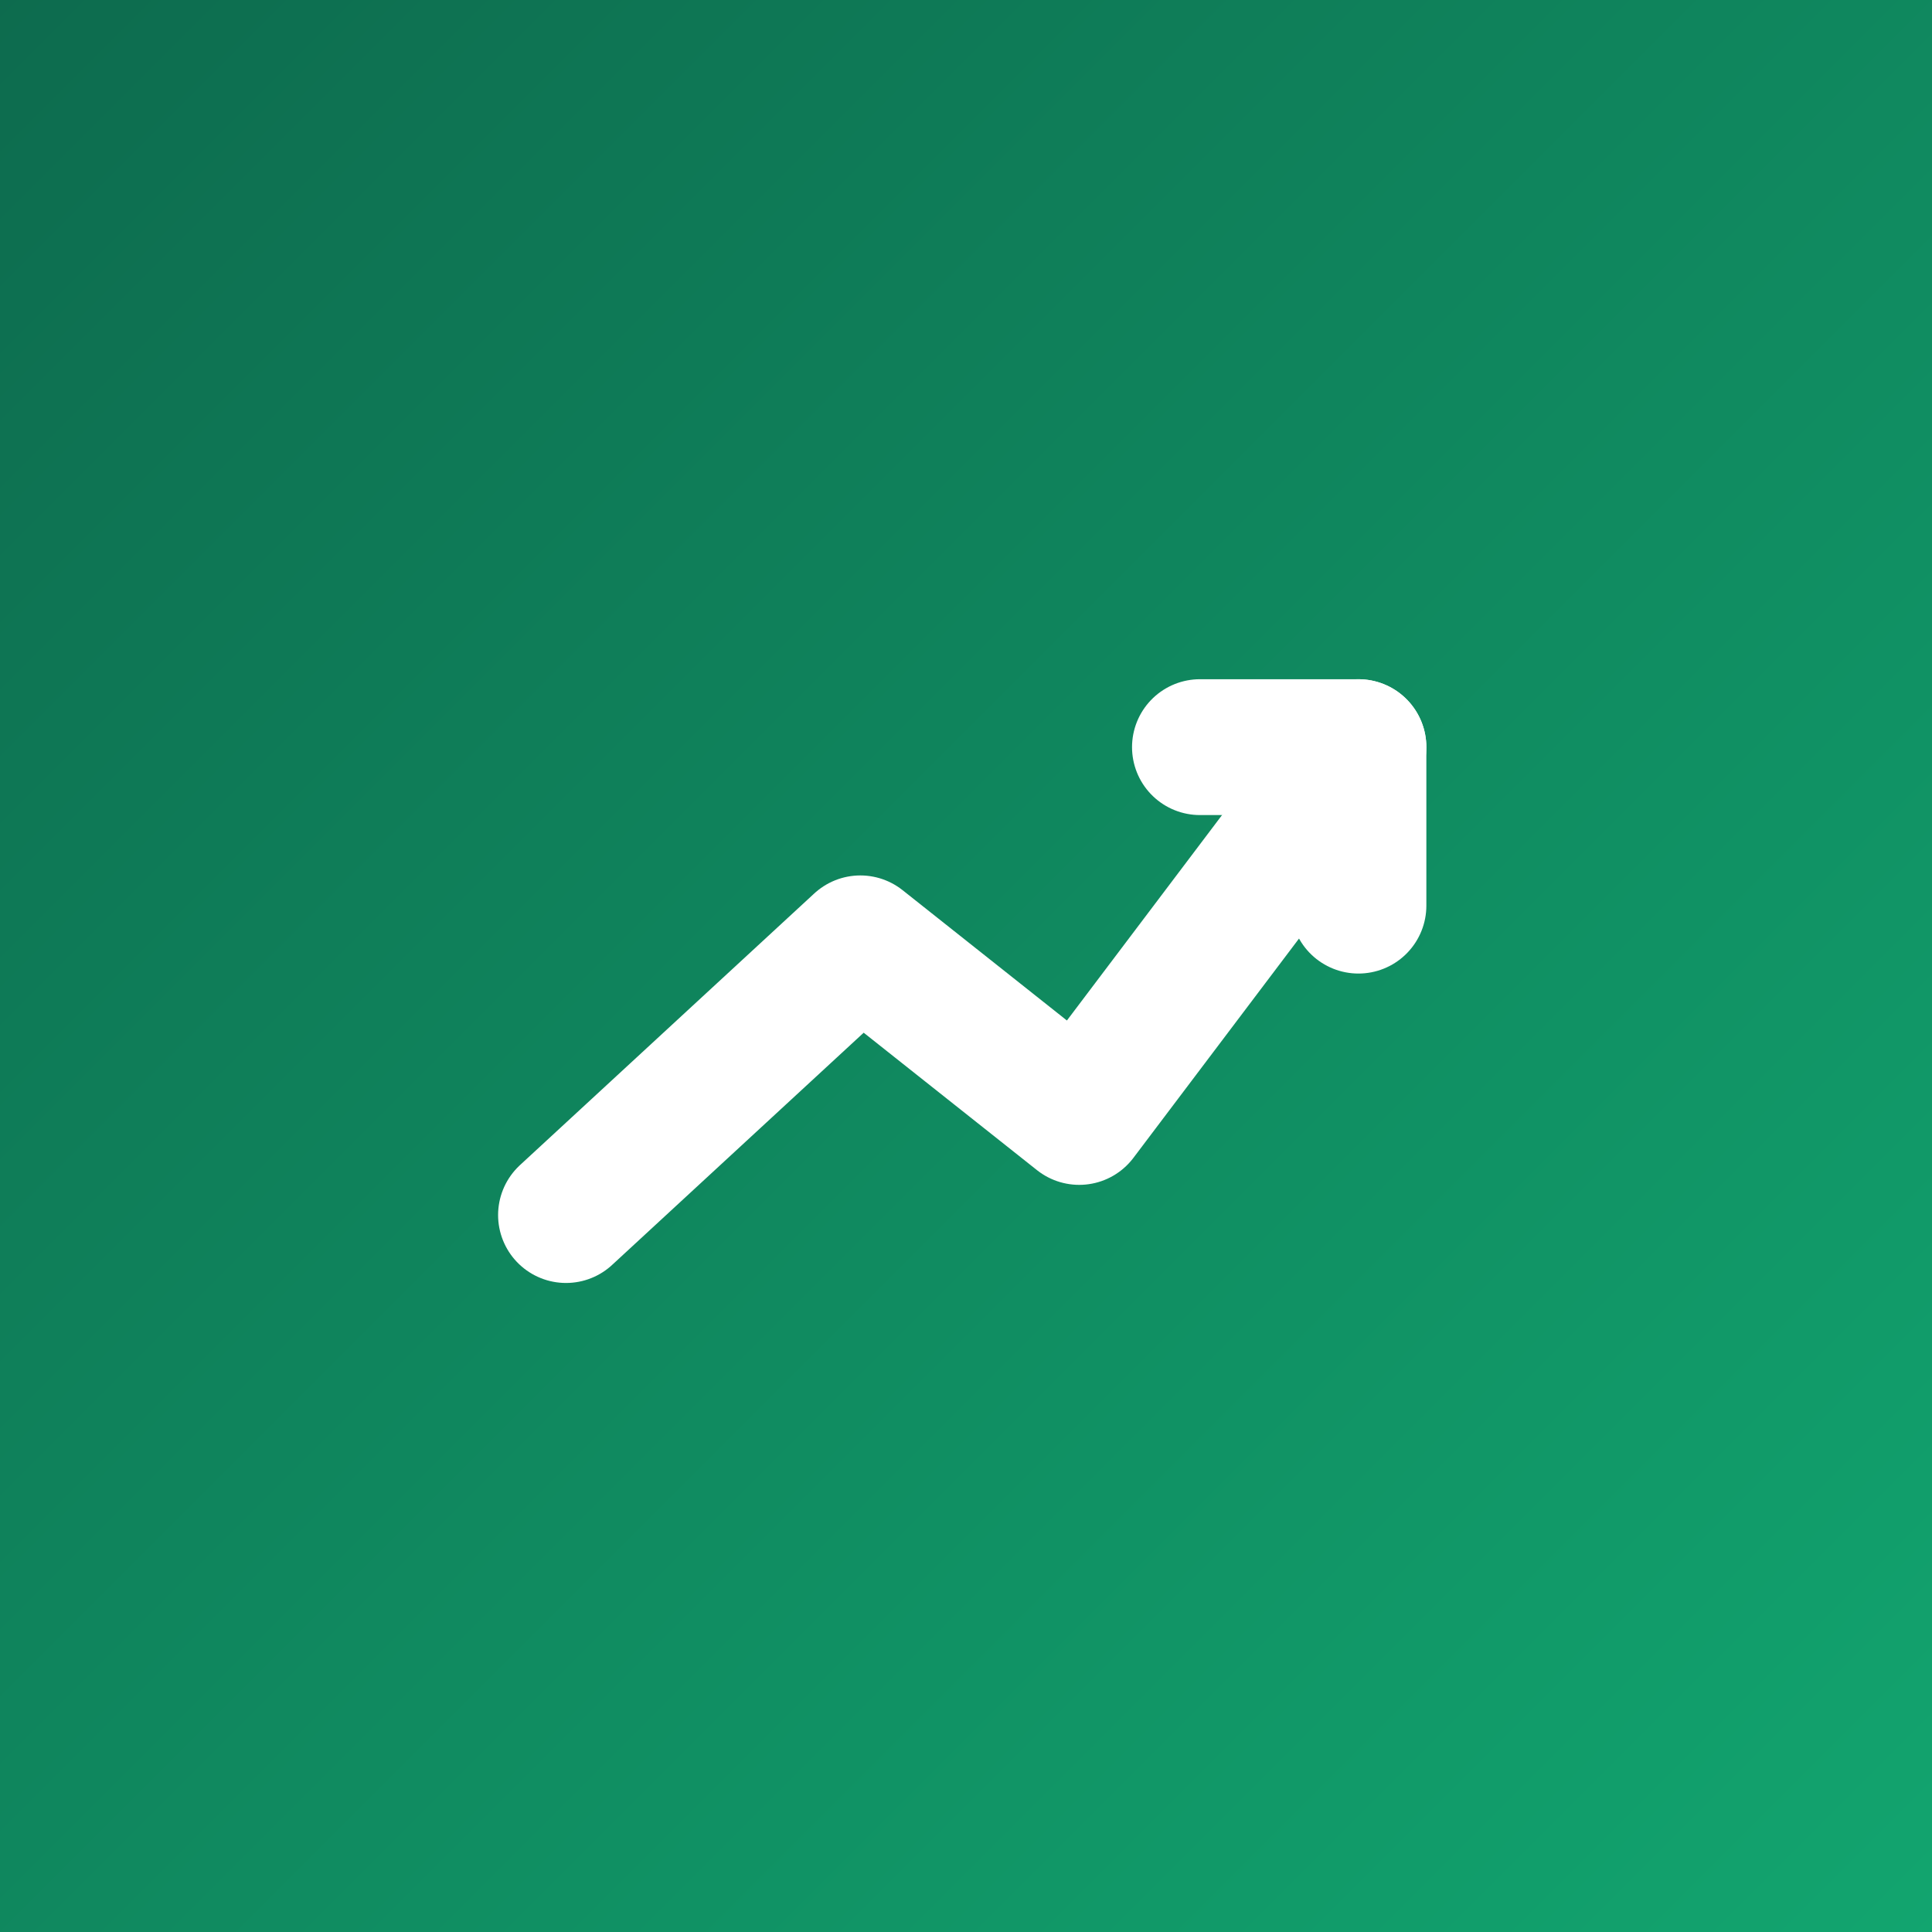
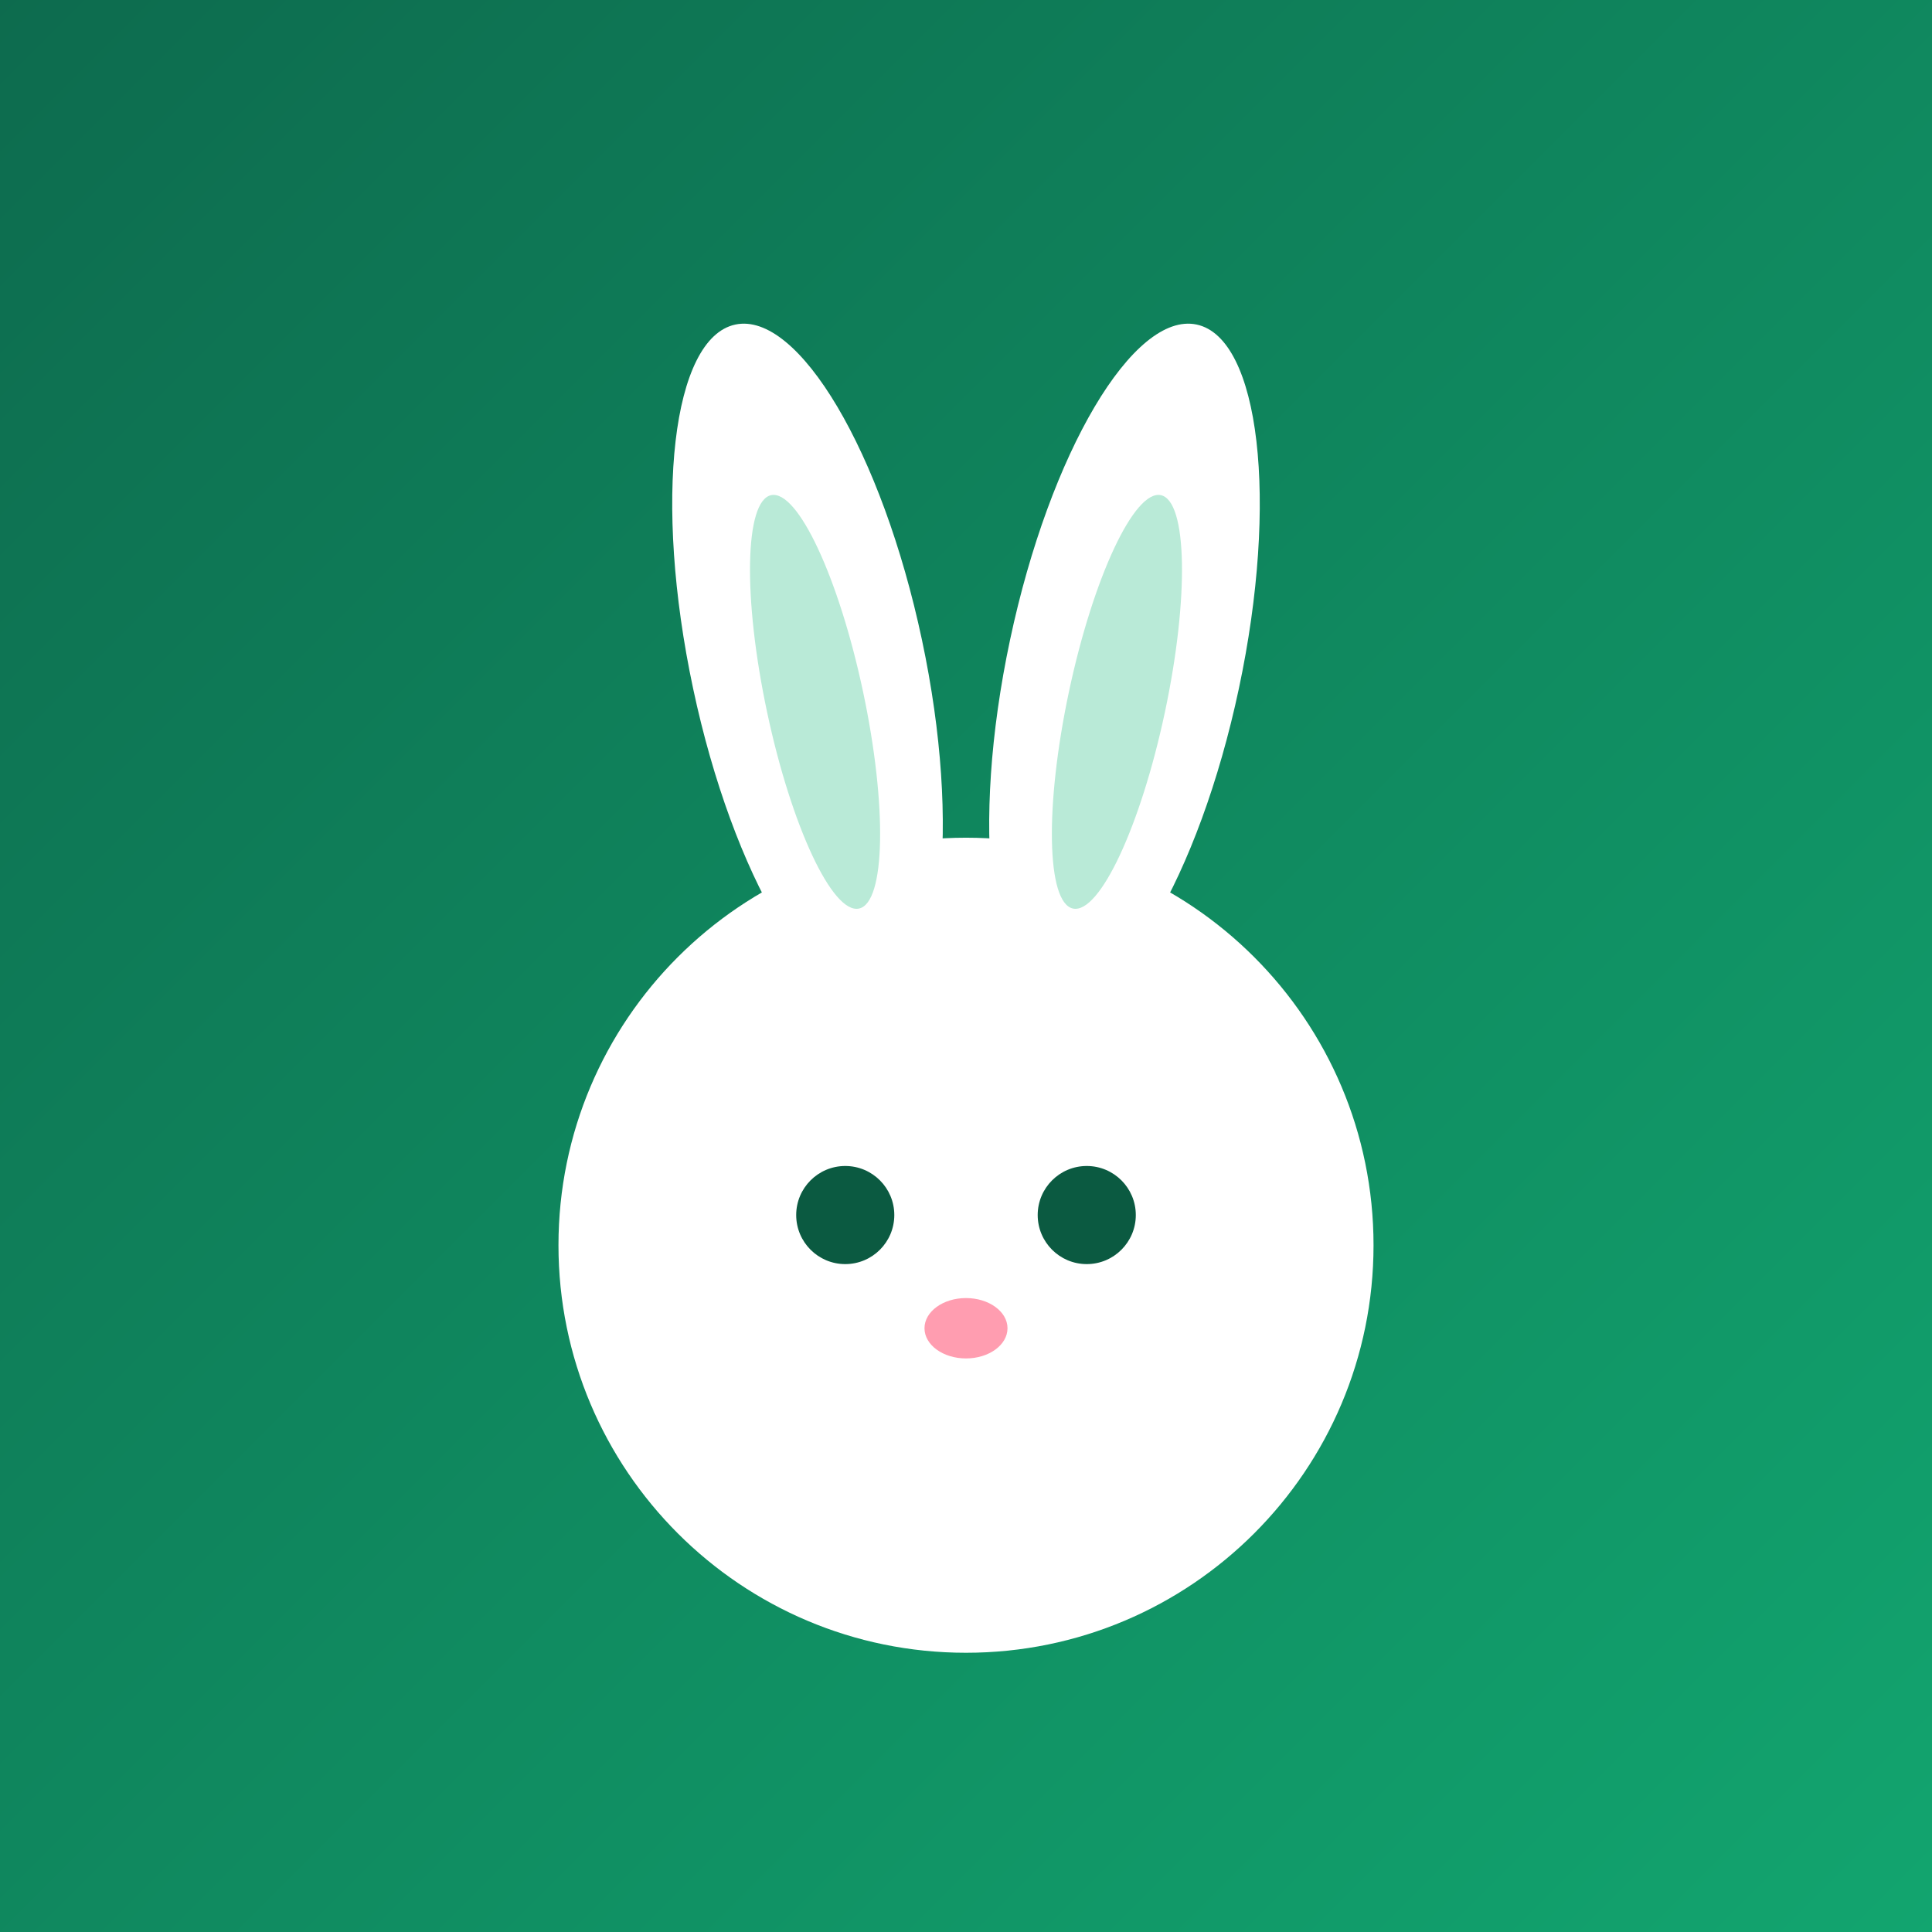
<svg xmlns="http://www.w3.org/2000/svg" width="512" height="512" viewBox="0 0 512 512" role="img" aria-label="Minha Gestão">
  <defs>
    <linearGradient id="bg" x1="0" y1="0" x2="1" y2="1">
      <stop offset="0" stop-color="#0d6b4e" />
      <stop offset="1" stop-color="#12a56f" />
    </linearGradient>
  </defs>
  <rect width="512" height="512" fill="url(#bg)" />
-   <g fill="none" stroke="#ffffff" stroke-width="36" stroke-linecap="round" stroke-linejoin="round">
-     <path d="M150 322 L228 250 L286 296 L360 198" />
-     <path d="M318 198 L360 198 L360 240" />
+   <g fill="#ffffff">
+     <ellipse cx="214" cy="176" rx="31" ry="92" transform="rotate(-12 214 176)" />
+     <ellipse cx="298" cy="176" rx="31" ry="92" transform="rotate(12 298 176)" />
+     <circle cx="256" cy="330" r="108" />
  </g>
+   <g fill="#b9ead7">
+     <ellipse cx="216" cy="186" rx="13" ry="56" transform="rotate(-12 216 186)" />
+     <ellipse cx="296" cy="186" rx="13" ry="56" transform="rotate(12 296 186)" />
+   </g>
+   <circle cx="224" cy="322" r="13" fill="#0b5a41" />
+   <circle cx="288" cy="322" r="13" fill="#0b5a41" />
+   <ellipse cx="256" cy="352" rx="11" ry="8" fill="#ff9db0" />
</svg>
